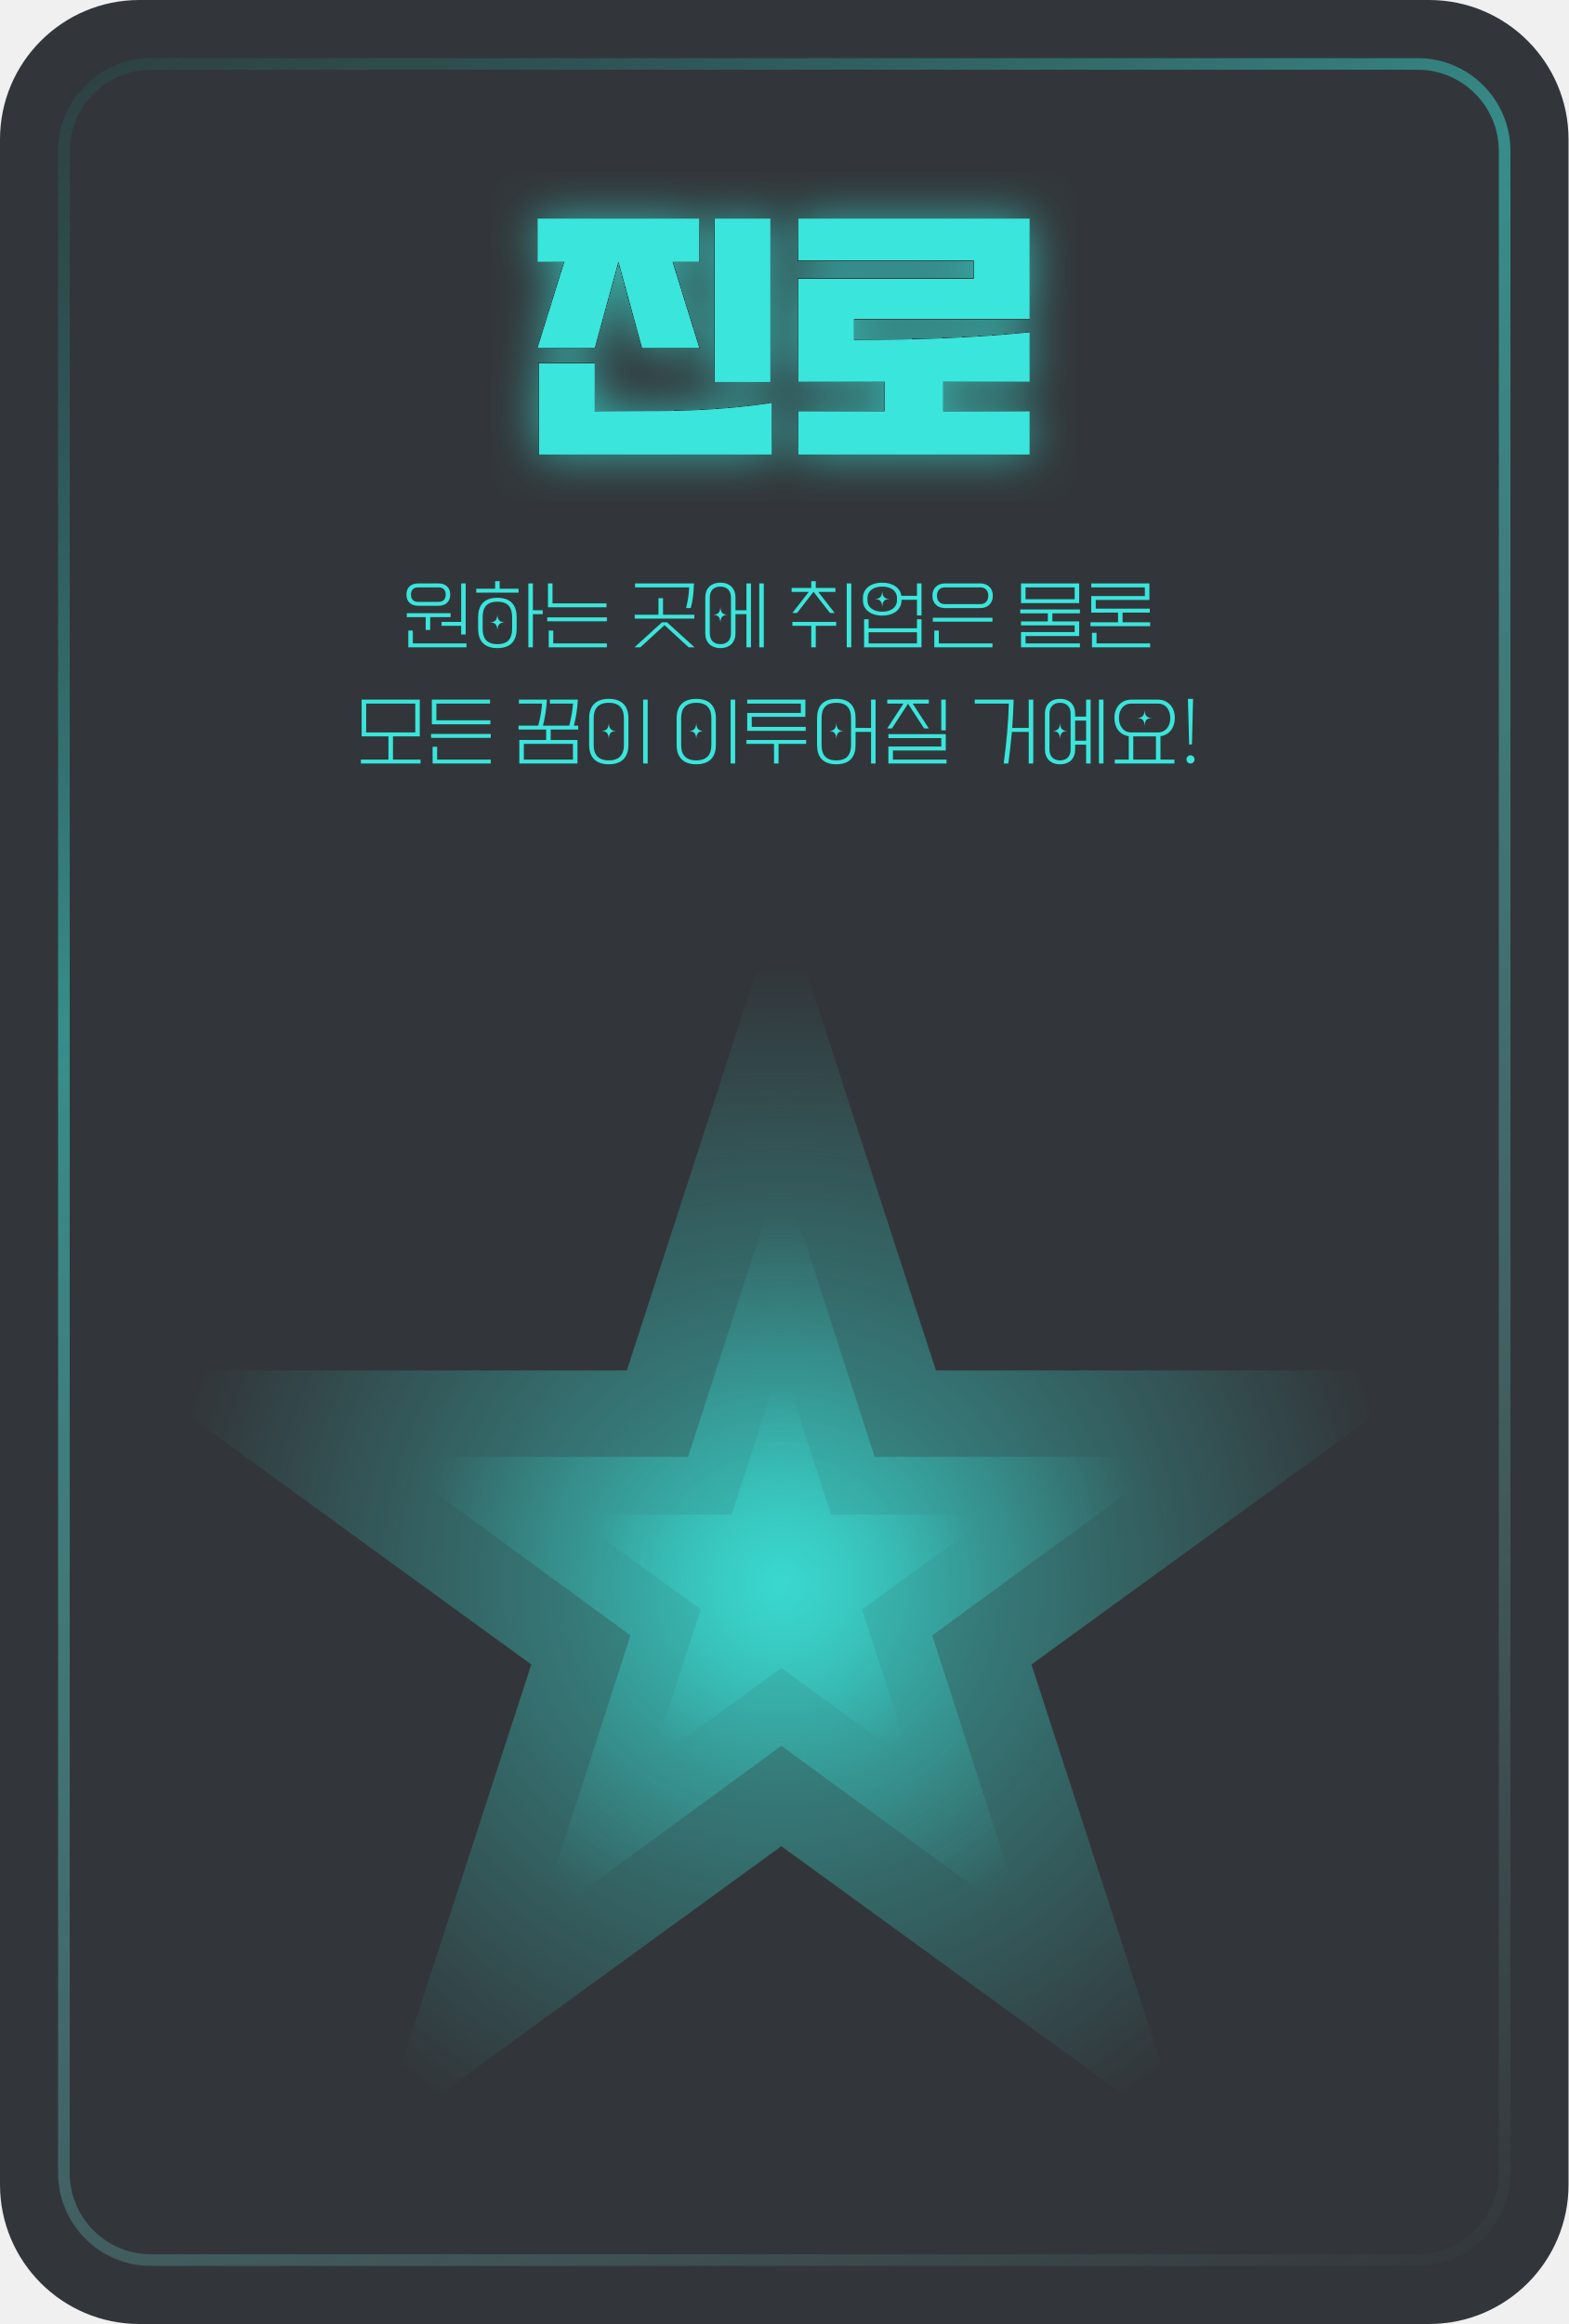
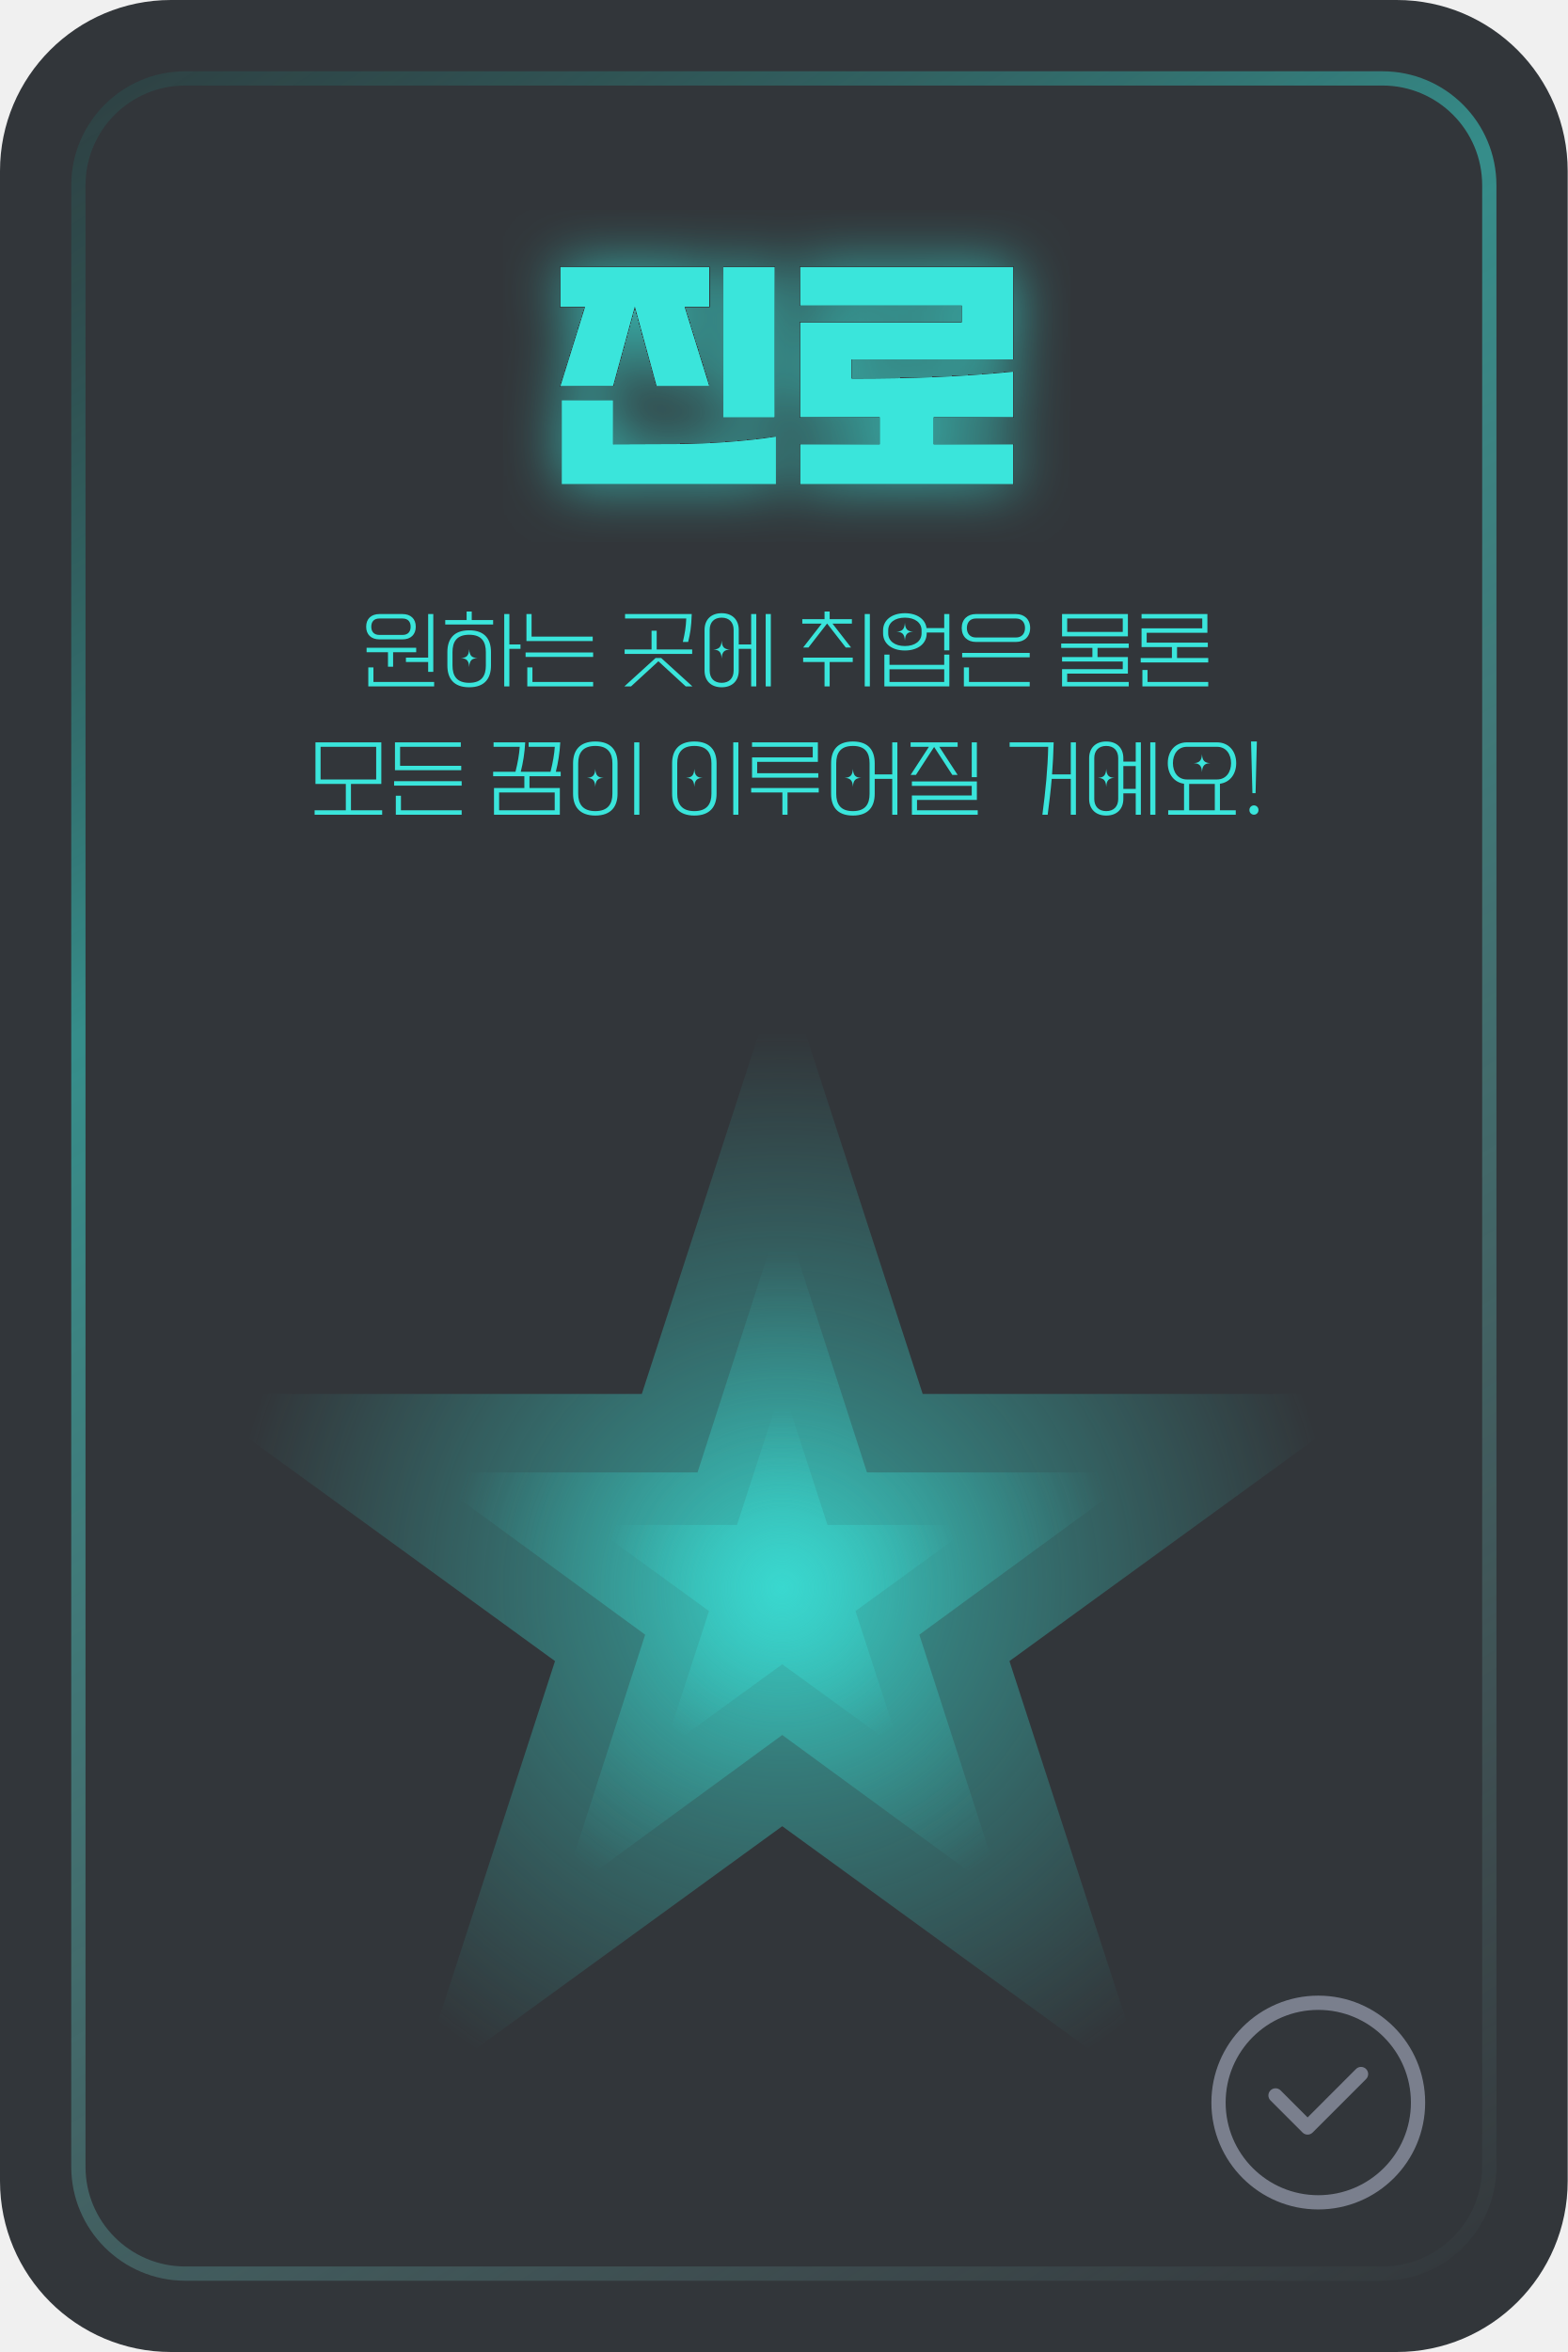
- <svg xmlns="http://www.w3.org/2000/svg" width="270" height="400" viewBox="0 0 270 400" fill="none">
-   <rect width="270" height="400" rx="24" fill="#32363A" />
-   <g filter="url(#filter0_d_122_2245)">
-     <path d="M92.535 59.896L97.143 45.064H92.535V37.624H120.375V45.064H115.767L120.375 59.896H110.535L106.455 45.016L102.375 59.896H92.535ZM123.015 65.752V37.624H132.615V65.752H123.015ZM92.775 62.536H102.375V70.792L114.375 70.744C120.615 70.696 127.335 70.216 132.855 69.352V78.232H92.775V62.536ZM137.4 44.824V37.624H177.24V54.904H147V58.504C158.712 58.504 167.256 58.168 177.24 57.208V65.704H162.36V70.792H177.24V78.232H137.4V70.792H152.28V65.704H137.4V47.992H167.64V44.824H137.4Z" fill="#3AE5DB" />
+ <svg xmlns="http://www.w3.org/2000/svg" width="220" height="330" viewBox="0 0 220 330" fill="none">
+   <rect width="220" height="330" rx="24" fill="#32363A" />
+   <g clip-path="url(#clip0_127_1337)">
+     <circle cx="185" cy="295" r="14" stroke="#7A7F8D" stroke-width="2" />
+     <path fill-rule="evenodd" clip-rule="evenodd" d="M191.707 290.293C192.098 290.683 192.098 291.317 191.707 291.707L184.207 299.207C183.817 299.598 183.183 299.598 182.793 299.207L178.293 294.707C177.902 294.317 177.902 293.683 178.293 293.293C178.683 292.902 179.317 292.902 179.707 293.293L183.5 297.086L190.293 290.293C190.683 289.902 191.317 289.902 191.707 290.293Z" fill="#7A7F8D" />
  </g>
-   <path d="M69.959 102.343C69.959 101.147 70.726 100.419 71.974 100.419H75.484C76.732 100.419 77.499 101.147 77.499 102.343C77.499 103.539 76.732 104.267 75.484 104.267H71.974C70.726 104.267 69.959 103.539 69.959 102.343ZM79.384 109.207V107.712H76.004V107.036H79.384V100.419H80.164V109.207H79.384ZM70.739 102.343C70.739 103.032 71.077 103.591 71.974 103.591H75.484C76.381 103.591 76.719 103.032 76.719 102.343C76.719 101.654 76.381 101.095 75.484 101.095H71.974C71.077 101.095 70.739 101.654 70.739 102.343ZM70.024 106.217V105.541H77.564V106.217H74.054V108.427H73.274V106.217H70.024ZM71.064 108.531V110.741H80.294V111.417H70.284V108.531H71.064ZM81.98 101.329H85.23V100.029H86.01V101.329H89.26V102.005H81.98V101.329ZM90.95 111.417V100.419H91.73V105.034H93.42V105.71H91.73V111.417H90.95ZM82.305 106.204C82.305 104.306 83.189 102.889 85.62 102.889C88.051 102.889 88.935 104.306 88.935 106.204V108.232C88.935 110.13 88.051 111.547 85.62 111.547C83.189 111.547 82.305 110.13 82.305 108.232V106.204ZM85.62 110.871C87.544 110.871 88.155 109.779 88.155 108.232V106.204C88.155 104.657 87.544 103.565 85.62 103.565C83.696 103.565 83.085 104.657 83.085 106.204V108.232C83.085 109.779 83.696 110.871 85.62 110.871ZM85.62 108.479C85.568 107.452 85.191 107.153 84.346 107.114C85.191 107.075 85.568 106.776 85.62 105.749C85.672 106.776 86.036 107.075 86.894 107.114C86.036 107.153 85.672 107.452 85.62 108.479ZM95.106 100.419V103.851H104.401V104.527H94.326V100.419H95.106ZM94.196 106.256H104.466V106.932H94.196V106.256ZM95.236 108.531V110.741H104.466V111.417H94.456V108.531H95.236ZM118.912 104.657H118.106C118.418 103.292 118.561 102.499 118.626 101.095H109.318V100.419H119.458C119.38 102.499 119.237 103.292 118.912 104.657ZM109.253 105.801H113.348V102.954H114.128V105.801H119.523V106.477H109.253V105.801ZM109.214 111.417L113.959 107.101H114.817L119.562 111.417H118.548L114.388 107.595L110.228 111.417H109.214ZM121.404 102.824C121.404 101.316 122.353 100.289 124.004 100.289C125.655 100.289 126.604 101.316 126.604 102.824V105.034H128.489V100.419H129.269V111.417H128.489V105.71H126.604V109.012C126.604 110.52 125.655 111.547 124.004 111.547C122.353 111.547 121.404 110.52 121.404 109.012V102.824ZM130.699 111.417V100.419H131.479V111.417H130.699ZM124.004 110.871C125.148 110.871 125.824 110.169 125.824 109.012V102.824C125.824 101.667 125.148 100.965 124.004 100.965C122.86 100.965 122.184 101.667 122.184 102.824V109.012C122.184 110.169 122.86 110.871 124.004 110.871ZM124.004 107.179C123.952 106.152 123.575 105.853 122.73 105.814C123.575 105.775 123.952 105.476 124.004 104.449C124.056 105.476 124.42 105.775 125.278 105.814C124.42 105.853 124.056 106.152 124.004 107.179ZM136.265 101.199H139.645V100.029H140.425V101.199H143.805V101.875H140.854L143.675 105.502H142.869L140.048 101.875H140.022L137.201 105.502H136.395L139.216 101.875H136.265V101.199ZM145.755 111.417V100.419H146.535V111.417H145.755ZM136.395 107.712V107.036H143.935V107.712H140.425V111.417H139.645V107.712H136.395ZM157.841 105.931V103.227H155.176V103.357C155.176 104.865 153.902 105.957 151.861 105.957C149.82 105.957 148.546 104.865 148.546 103.357V102.889C148.546 101.381 149.82 100.289 151.861 100.289C153.746 100.289 154.981 101.225 155.15 102.551H157.841V100.419H158.621V105.931H157.841ZM151.861 105.281C153.395 105.281 154.396 104.514 154.396 103.357V102.889C154.396 101.732 153.395 100.965 151.861 100.965C150.327 100.965 149.326 101.732 149.326 102.889V103.357C149.326 104.514 150.327 105.281 151.861 105.281ZM151.861 104.462C151.809 103.435 151.432 103.136 150.587 103.097C151.432 103.058 151.809 102.759 151.861 101.732C151.913 102.759 152.277 103.058 153.135 103.097C152.277 103.136 151.913 103.435 151.861 104.462ZM149.521 106.581V108.141H157.841V106.581H158.621V111.417H148.741V106.581H149.521ZM157.841 110.741V108.817H149.521V110.741H157.841ZM160.502 102.538C160.502 101.212 161.399 100.419 162.647 100.419H168.757C170.005 100.419 170.902 101.212 170.902 102.538C170.902 103.864 170.005 104.657 168.757 104.657H162.647C161.399 104.657 160.502 103.864 160.502 102.538ZM161.282 102.538C161.282 103.357 161.75 103.981 162.647 103.981H168.757C169.654 103.981 170.122 103.357 170.122 102.538C170.122 101.719 169.654 101.095 168.757 101.095H162.647C161.75 101.095 161.282 101.719 161.282 102.538ZM160.567 106.321H170.837V106.997H160.567V106.321ZM161.607 108.531V110.741H170.837V111.417H160.827V108.531H161.607ZM175.754 103.812V100.419H185.764V103.812H175.754ZM176.534 103.136H184.984V101.095H176.534V103.136ZM175.624 104.891H185.894V105.567H181.149V106.958H185.764V109.467H176.534V110.741H185.894V111.417H175.754V108.791H184.984V107.634H175.754V106.958H180.369V105.567H175.624V104.891ZM187.84 105.437V102.59H197.07V101.095H187.84V100.419H197.85V103.266H188.62V104.761H197.915V105.437H193.235V107.101H197.98V107.777H187.71V107.101H192.455V105.437H187.84ZM188.75 108.921V110.741H197.98V111.417H187.97V108.921H188.75ZM62.251 126.737V120.419H72.261V126.737H67.646V130.741H72.391V131.417H62.121V130.741H66.866V126.737H62.251ZM63.031 126.061H71.481V121.095H63.031V126.061ZM74.337 124.657V120.419H84.347V121.095H75.117V123.981H84.412V124.657H74.337ZM74.207 126.321H84.477V126.997H74.207V126.321ZM75.247 128.531V130.741H84.477V131.417H74.467V128.531H75.247ZM89.264 124.891H92.657C93.008 123.526 93.242 122.148 93.307 121.095H89.329V120.419H94.139C94.048 122.083 93.814 123.513 93.463 124.891H97.987C98.338 123.526 98.572 122.148 98.637 121.095H94.659V120.419H99.469C99.378 122.083 99.144 123.513 98.793 124.891H99.534V125.567H94.789V127.361H99.404V131.417H89.394V127.361H94.009V125.567H89.264V124.891ZM90.174 130.741H98.624V128.037H90.174V130.741ZM101.415 123.604C101.415 121.706 102.364 120.289 104.795 120.289C107.226 120.289 108.175 121.706 108.175 123.604V128.232C108.175 130.13 107.226 131.547 104.795 131.547C102.364 131.547 101.415 130.13 101.415 128.232V123.604ZM110.71 131.417V120.419H111.49V131.417H110.71ZM104.795 130.871C106.719 130.871 107.395 129.779 107.395 128.232V123.604C107.395 122.057 106.719 120.965 104.795 120.965C102.871 120.965 102.195 122.057 102.195 123.604V128.232C102.195 129.779 102.871 130.871 104.795 130.871ZM104.795 127.179C104.743 126.152 104.366 125.853 103.521 125.814C104.366 125.775 104.743 125.476 104.795 124.449C104.847 125.476 105.211 125.775 106.069 125.814C105.211 125.853 104.847 126.152 104.795 127.179ZM116.472 123.604C116.472 121.706 117.421 120.289 119.852 120.289C122.283 120.289 123.232 121.706 123.232 123.604V128.232C123.232 130.13 122.283 131.547 119.852 131.547C117.421 131.547 116.472 130.13 116.472 128.232V123.604ZM125.767 131.417V120.419H126.547V131.417H125.767ZM119.852 130.871C121.776 130.871 122.452 129.779 122.452 128.232V123.604C122.452 122.057 121.776 120.965 119.852 120.965C117.928 120.965 117.252 122.057 117.252 123.604V128.232C117.252 129.779 117.928 130.871 119.852 130.871ZM119.852 127.179C119.8 126.152 119.423 125.853 118.578 125.814C119.423 125.775 119.8 125.476 119.852 124.449C119.904 125.476 120.268 125.775 121.126 125.814C120.268 125.853 119.904 126.152 119.852 127.179ZM128.623 125.788V122.707H137.853V121.095H128.623V120.419H138.633V123.383H129.403V125.112H138.698V125.788H128.623ZM128.493 127.361H138.763V128.037H134.018V131.417H133.238V128.037H128.493V127.361ZM140.643 123.604C140.643 121.706 141.527 120.289 143.958 120.289C146.389 120.289 147.273 121.706 147.273 123.604V125.294H149.938V120.419H150.718V131.417H149.938V125.97H147.273V128.232C147.273 130.13 146.389 131.547 143.958 131.547C141.527 131.547 140.643 130.13 140.643 128.232V123.604ZM143.958 130.871C145.882 130.871 146.493 129.779 146.493 128.232V123.604C146.493 122.057 145.882 120.965 143.958 120.965C142.034 120.965 141.423 122.057 141.423 123.604V128.232C141.423 129.779 142.034 130.871 143.958 130.871ZM143.958 127.179C143.906 126.152 143.529 125.853 142.684 125.814C143.529 125.775 143.906 125.476 143.958 124.449C144.01 125.476 144.374 125.775 145.232 125.814C144.374 125.853 144.01 126.152 143.958 127.179ZM152.729 125.372L155.511 121.095H152.729V120.419H159.879V121.095H157.097L159.879 125.372H159.073L156.304 121.121L153.535 125.372H152.729ZM162.024 125.71V120.419H162.804V125.71H162.024ZM152.924 131.417V128.492H162.024V127.036H152.924V126.36H162.804V129.168H153.704V130.741H162.934V131.417H152.924ZM173.571 131.417H172.765C173.246 127.829 173.584 124.332 173.649 121.095H167.786V120.419H174.481C174.442 122.109 174.351 123.721 174.234 125.294H177.081V120.419H177.861V131.417H177.081V125.97H174.182C174.026 127.816 173.805 129.597 173.571 131.417ZM179.872 122.824C179.872 121.316 180.821 120.289 182.472 120.289C184.123 120.289 185.072 121.316 185.072 122.824V123.344H186.957V120.419H187.737V131.417H186.957V128.167H185.072V129.012C185.072 130.52 184.123 131.547 182.472 131.547C180.821 131.547 179.872 130.52 179.872 129.012V122.824ZM189.167 131.417V120.419H189.947V131.417H189.167ZM182.472 130.871C183.616 130.871 184.292 130.169 184.292 129.012V122.824C184.292 121.667 183.616 120.965 182.472 120.965C181.328 120.965 180.652 121.667 180.652 122.824V129.012C180.652 130.169 181.328 130.871 182.472 130.871ZM185.072 124.02V127.491H186.957V124.02H185.072ZM182.472 127.179C182.42 126.152 182.043 125.853 181.198 125.814C182.043 125.775 182.42 125.476 182.472 124.449C182.524 125.476 182.888 125.775 183.746 125.814C182.888 125.853 182.524 126.152 182.472 127.179ZM191.828 123.578C191.828 121.732 192.985 120.419 194.753 120.419H199.303C201.071 120.419 202.228 121.732 202.228 123.578C202.228 125.268 201.266 126.503 199.758 126.711V130.741H202.163V131.417H191.893V130.741H194.298V126.711C192.79 126.503 191.828 125.268 191.828 123.578ZM192.608 123.578C192.608 124.917 193.336 126.061 194.753 126.061H199.303C200.72 126.061 201.448 124.917 201.448 123.578C201.448 122.239 200.72 121.095 199.303 121.095H194.753C193.336 121.095 192.608 122.239 192.608 123.578ZM197.028 124.943C196.976 123.916 196.599 123.617 195.754 123.578C196.599 123.539 196.976 123.24 197.028 122.213C197.08 123.24 197.444 123.539 198.302 123.578C197.444 123.617 197.08 123.916 197.028 124.943ZM195.078 126.737V130.741H198.978V126.737H195.078ZM204.694 128.141L204.486 120.289H205.37L205.175 128.141H204.694ZM204.928 130C205.279 130 205.617 130.273 205.617 130.702C205.617 131.144 205.279 131.417 204.928 131.417C204.577 131.417 204.239 131.144 204.239 130.702C204.239 130.273 204.577 130 204.928 130Z" fill="#3AE5DB" />
-   <path d="M134.5 154L161.105 235.881H247.2L177.548 286.487L204.153 368.369L134.5 317.763L64.847 368.369L91.452 286.487L21.8 235.881H107.895L134.5 154Z" fill="url(#paint0_radial_122_2245)" />
-   <path d="M134.5 201.008L150.551 250.746H202.493L160.471 281.486L176.522 331.224L134.5 300.484L92.478 331.224L108.529 281.486L66.507 250.746H118.449L134.5 201.008Z" fill="url(#paint1_radial_122_2245)" />
-   <path d="M134.5 234.306L143.075 260.697H170.825L148.375 277.008L156.95 303.4L134.5 287.089L112.05 303.4L120.625 277.008L98.175 260.697H125.925L134.5 234.306Z" fill="url(#paint2_radial_122_2245)" />
-   <rect x="11" y="11" width="248" height="378" rx="15" stroke="url(#paint3_linear_122_2245)" stroke-opacity="0.5" stroke-width="2" />
+   <path d="M109.776 134.926L129.483 195.577L193.255 195.577L141.662 233.062L161.369 293.713L109.776 256.229L58.182 293.713L77.889 233.062L26.296 195.577L90.069 195.577L109.776 134.926Z" fill="url(#paint0_radial_127_1337)" />
+   <path d="M109.776 169.746L121.665 206.588H160.139L129.013 229.357L140.902 266.2L109.776 243.43L78.649 266.2L90.538 229.357L59.412 206.588H97.886L109.776 169.746Z" fill="url(#paint1_radial_127_1337)" />
+   <path d="M109.776 194.41L116.128 213.959H136.682L120.053 226.041L126.405 245.59L109.776 233.508L93.147 245.59L99.498 226.041L82.869 213.959H103.424L109.776 194.41Z" fill="url(#paint2_radial_127_1337)" />
+   <g filter="url(#filter0_d_127_1337)">
+     <path d="M78.651 54.172L82.107 43.048H78.651V37.468H99.531V43.048H96.075L99.531 54.172H92.151L89.091 43.012L86.031 54.172H78.651ZM101.511 58.564V37.468H108.711V58.564H101.511ZM78.831 56.152H86.031V62.344L95.031 62.308C99.711 62.272 104.751 61.912 108.891 61.264V67.924H78.831V56.152ZM112.3 42.868V37.468H142.18V50.428H119.5V53.128C128.284 53.128 134.692 52.876 142.18 52.156V58.528H131.02V62.344H142.18V67.924H112.3V62.344H123.46V58.528H112.3V45.244H134.98V42.868H112.3Z" fill="#3AE5DB" />
+   </g>
+   <path d="M51.386 87.932C51.386 86.828 52.093 86.156 53.245 86.156H56.486C57.638 86.156 58.346 86.828 58.346 87.932C58.346 89.036 57.638 89.708 56.486 89.708H53.245C52.093 89.708 51.386 89.036 51.386 87.932ZM60.086 94.268V92.888H56.965V92.264H60.086V86.156H60.806V94.268H60.086ZM52.105 87.932C52.105 88.568 52.417 89.084 53.245 89.084H56.486C57.313 89.084 57.626 88.568 57.626 87.932C57.626 87.296 57.313 86.78 56.486 86.78H53.245C52.417 86.78 52.105 87.296 52.105 87.932ZM51.446 91.508V90.884H58.406V91.508H55.166V93.548H54.446V91.508H51.446ZM52.406 93.644V95.684H60.925V96.308H51.685V93.644H52.406ZM62.482 86.996H65.482V85.796H66.202V86.996H69.202V87.62H62.482V86.996ZM70.762 96.308V86.156H71.482V90.416H73.042V91.04H71.482V96.308H70.762ZM62.782 91.496C62.782 89.744 63.598 88.436 65.842 88.436C68.086 88.436 68.902 89.744 68.902 91.496V93.368C68.902 95.12 68.086 96.428 65.842 96.428C63.598 96.428 62.782 95.12 62.782 93.368V91.496ZM65.842 95.804C67.618 95.804 68.182 94.796 68.182 93.368V91.496C68.182 90.068 67.618 89.06 65.842 89.06C64.066 89.06 63.502 90.068 63.502 91.496V93.368C63.502 94.796 64.066 95.804 65.842 95.804ZM65.842 93.596C65.794 92.648 65.446 92.372 64.666 92.336C65.446 92.3 65.794 92.024 65.842 91.076C65.89 92.024 66.226 92.3 67.018 92.336C66.226 92.372 65.89 92.648 65.842 93.596ZM74.598 86.156V89.324H83.178V89.948H73.878V86.156H74.598ZM73.758 91.544H83.238V92.168H73.758V91.544ZM74.718 93.644V95.684H83.238V96.308H73.998V93.644H74.718ZM96.572 90.068H95.828C96.116 88.808 96.248 88.076 96.308 86.78H87.716V86.156H97.076C97.004 88.076 96.872 88.808 96.572 90.068ZM87.656 91.124H91.436V88.496H92.156V91.124H97.136V91.748H87.656V91.124ZM87.62 96.308L92 92.324H92.792L97.172 96.308H96.236L92.396 92.78L88.556 96.308H87.62ZM98.873 88.376C98.873 86.984 99.749 86.036 101.273 86.036C102.797 86.036 103.673 86.984 103.673 88.376V90.416H105.413V86.156H106.133V96.308H105.413V91.04H103.673V94.088C103.673 95.48 102.797 96.428 101.273 96.428C99.749 96.428 98.873 95.48 98.873 94.088V88.376ZM107.453 96.308V86.156H108.173V96.308H107.453ZM101.273 95.804C102.329 95.804 102.953 95.156 102.953 94.088V88.376C102.953 87.308 102.329 86.66 101.273 86.66C100.217 86.66 99.593 87.308 99.593 88.376V94.088C99.593 95.156 100.217 95.804 101.273 95.804ZM101.273 92.396C101.225 91.448 100.877 91.172 100.097 91.136C100.877 91.1 101.225 90.824 101.273 89.876C101.321 90.824 101.657 91.1 102.449 91.136C101.657 91.172 101.321 91.448 101.273 92.396ZM112.591 86.876H115.711V85.796H116.431V86.876H119.551V87.5H116.827L119.431 90.848H118.687L116.083 87.5H116.059L113.455 90.848H112.711L115.315 87.5H112.591V86.876ZM121.351 96.308V86.156H122.071V96.308H121.351ZM112.711 92.888V92.264H119.671V92.888H116.431V96.308H115.711V92.888H112.711ZM132.507 91.244V88.748H130.047V88.868C130.047 90.26 128.871 91.268 126.987 91.268C125.103 91.268 123.927 90.26 123.927 88.868V88.436C123.927 87.044 125.103 86.036 126.987 86.036C128.727 86.036 129.867 86.9 130.023 88.124H132.507V86.156H133.227V91.244H132.507ZM126.987 90.644C128.403 90.644 129.327 89.936 129.327 88.868V88.436C129.327 87.368 128.403 86.66 126.987 86.66C125.571 86.66 124.647 87.368 124.647 88.436V88.868C124.647 89.936 125.571 90.644 126.987 90.644ZM126.987 89.888C126.939 88.94 126.591 88.664 125.811 88.628C126.591 88.592 126.939 88.316 126.987 87.368C127.035 88.316 127.371 88.592 128.163 88.628C127.371 88.664 127.035 88.94 126.987 89.888ZM124.827 91.844V93.284H132.507V91.844H133.227V96.308H124.107V91.844H124.827ZM132.507 95.684V93.908H124.827V95.684H132.507ZM134.964 88.112C134.964 86.888 135.792 86.156 136.944 86.156H142.584C143.736 86.156 144.564 86.888 144.564 88.112C144.564 89.336 143.736 90.068 142.584 90.068H136.944C135.792 90.068 134.964 89.336 134.964 88.112ZM135.684 88.112C135.684 88.868 136.116 89.444 136.944 89.444H142.584C143.412 89.444 143.844 88.868 143.844 88.112C143.844 87.356 143.412 86.78 142.584 86.78H136.944C136.116 86.78 135.684 87.356 135.684 88.112ZM135.024 91.604H144.504V92.228H135.024V91.604ZM135.984 93.644V95.684H144.504V96.308H135.264V93.644H135.984ZM149.042 89.288V86.156H158.282V89.288H149.042ZM149.762 88.664H157.562V86.78H149.762V88.664ZM148.922 90.284H158.402V90.908H154.022V92.192H158.282V94.508H149.762V95.684H158.402V96.308H149.042V93.884H157.562V92.816H149.042V92.192H153.302V90.908H148.922V90.284ZM160.198 90.788V88.16H168.718V86.78H160.198V86.156H169.438V88.784H160.918V90.164H169.498V90.788H165.178V92.324H169.558V92.948H160.078V92.324H164.458V90.788H160.198ZM161.038 94.004V95.684H169.558V96.308H160.318V94.004H161.038ZM44.27 109.988V104.156H53.511V109.988H49.251V113.684H53.63V114.308H44.151V113.684H48.531V109.988H44.27ZM44.99 109.364H52.791V104.78H44.99V109.364ZM55.427 108.068V104.156H64.667V104.78H56.147V107.444H64.727V108.068H55.427ZM55.307 109.604H64.787V110.228H55.307V109.604ZM56.267 111.644V113.684H64.787V114.308H55.547V111.644H56.267ZM69.205 108.284H72.337C72.661 107.024 72.877 105.752 72.937 104.78H69.265V104.156H73.705C73.621 105.692 73.405 107.012 73.081 108.284H77.257C77.581 107.024 77.797 105.752 77.857 104.78H74.185V104.156H78.625C78.541 105.692 78.325 107.012 78.001 108.284H78.685V108.908H74.305V110.564H78.565V114.308H69.325V110.564H73.585V108.908H69.205V108.284ZM70.045 113.684H77.845V111.188H70.045V113.684ZM80.421 107.096C80.421 105.344 81.297 104.036 83.541 104.036C85.785 104.036 86.662 105.344 86.662 107.096V111.368C86.662 113.12 85.785 114.428 83.541 114.428C81.297 114.428 80.421 113.12 80.421 111.368V107.096ZM89.001 114.308V104.156H89.722V114.308H89.001ZM83.541 113.804C85.317 113.804 85.942 112.796 85.942 111.368V107.096C85.942 105.668 85.317 104.66 83.541 104.66C81.766 104.66 81.141 105.668 81.141 107.096V111.368C81.141 112.796 81.766 113.804 83.541 113.804ZM83.541 110.396C83.493 109.448 83.145 109.172 82.365 109.136C83.145 109.1 83.493 108.824 83.541 107.876C83.59 108.824 83.925 109.1 84.718 109.136C83.925 109.172 83.59 109.448 83.541 110.396ZM94.32 107.096C94.32 105.344 95.196 104.036 97.44 104.036C99.684 104.036 100.56 105.344 100.56 107.096V111.368C100.56 113.12 99.684 114.428 97.44 114.428C95.196 114.428 94.32 113.12 94.32 111.368V107.096ZM102.9 114.308V104.156H103.62V114.308H102.9ZM97.44 113.804C99.216 113.804 99.84 112.796 99.84 111.368V107.096C99.84 105.668 99.216 104.66 97.44 104.66C95.664 104.66 95.04 105.668 95.04 107.096V111.368C95.04 112.796 95.664 113.804 97.44 113.804ZM97.44 110.396C97.392 109.448 97.044 109.172 96.264 109.136C97.044 109.1 97.392 108.824 97.44 107.876C97.488 108.824 97.824 109.1 98.616 109.136C97.824 109.172 97.488 109.448 97.44 110.396ZM105.536 109.112V106.268H114.056V104.78H105.536V104.156H114.776V106.892H106.256V108.488H114.836V109.112H105.536ZM105.416 110.564H114.896V111.188H110.516V114.308H109.796V111.188H105.416V110.564ZM116.632 107.096C116.632 105.344 117.448 104.036 119.692 104.036C121.936 104.036 122.752 105.344 122.752 107.096V108.656H125.212V104.156H125.932V114.308H125.212V109.28H122.752V111.368C122.752 113.12 121.936 114.428 119.692 114.428C117.448 114.428 116.632 113.12 116.632 111.368V107.096ZM119.692 113.804C121.468 113.804 122.032 112.796 122.032 111.368V107.096C122.032 105.668 121.468 104.66 119.692 104.66C117.916 104.66 117.352 105.668 117.352 107.096V111.368C117.352 112.796 117.916 113.804 119.692 113.804ZM119.692 110.396C119.644 109.448 119.296 109.172 118.516 109.136C119.296 109.1 119.644 108.824 119.692 107.876C119.74 108.824 120.076 109.1 120.868 109.136C120.076 109.172 119.74 109.448 119.692 110.396ZM127.789 108.728L130.357 104.78H127.789V104.156H134.389V104.78H131.821L134.389 108.728H133.645L131.089 104.804L128.533 108.728H127.789ZM136.369 109.04V104.156H137.089V109.04H136.369ZM127.969 114.308V111.608H136.369V110.264H127.969V109.64H137.089V112.232H128.689V113.684H137.209V114.308H127.969ZM147.027 114.308H146.283C146.727 110.996 147.039 107.768 147.099 104.78H141.687V104.156H147.867C147.831 105.716 147.747 107.204 147.639 108.656H150.267V104.156H150.987V114.308H150.267V109.28H147.591C147.447 110.984 147.243 112.628 147.027 114.308ZM152.843 106.376C152.843 104.984 153.719 104.036 155.243 104.036C156.767 104.036 157.643 104.984 157.643 106.376V106.856H159.383V104.156H160.103V114.308H159.383V111.308H157.643V112.088C157.643 113.48 156.767 114.428 155.243 114.428C153.719 114.428 152.843 113.48 152.843 112.088V106.376ZM161.423 114.308V104.156H162.143V114.308H161.423ZM155.243 113.804C156.299 113.804 156.923 113.156 156.923 112.088V106.376C156.923 105.308 156.299 104.66 155.243 104.66C154.187 104.66 153.563 105.308 153.563 106.376V112.088C153.563 113.156 154.187 113.804 155.243 113.804ZM157.643 107.48V110.684H159.383V107.48H157.643ZM155.243 110.396C155.195 109.448 154.847 109.172 154.067 109.136C154.847 109.1 155.195 108.824 155.243 107.876C155.291 108.824 155.627 109.1 156.419 109.136C155.627 109.172 155.291 109.448 155.243 110.396ZM163.88 107.072C163.88 105.368 164.948 104.156 166.58 104.156H170.78C172.412 104.156 173.48 105.368 173.48 107.072C173.48 108.632 172.592 109.772 171.2 109.964V113.684H173.42V114.308H163.94V113.684H166.16V109.964C164.768 109.772 163.88 108.632 163.88 107.072ZM164.6 107.072C164.6 108.308 165.272 109.364 166.58 109.364H170.78C172.088 109.364 172.76 108.308 172.76 107.072C172.76 105.836 172.088 104.78 170.78 104.78H166.58C165.272 104.78 164.6 105.836 164.6 107.072ZM168.68 108.332C168.632 107.384 168.284 107.108 167.504 107.072C168.284 107.036 168.632 106.76 168.68 105.812C168.728 106.76 169.064 107.036 169.856 107.072C169.064 107.108 168.728 107.384 168.68 108.332ZM166.88 109.988V113.684H170.48V109.988H166.88ZM175.756 111.284L175.564 104.036H176.38L176.2 111.284H175.756ZM175.972 113C176.296 113 176.608 113.252 176.608 113.648C176.608 114.056 176.296 114.308 175.972 114.308C175.648 114.308 175.336 114.056 175.336 113.648C175.336 113.252 175.648 113 175.972 113Z" fill="#3AE5DB" />
+   <rect x="11" y="11" width="198" height="308" rx="15" stroke="url(#paint3_linear_127_1337)" stroke-opacity="0.5" stroke-width="2" />
  <defs>
-     <filter id="filter0_d_122_2245" x="84.535" y="29.624" width="100.705" height="56.608" filterUnits="userSpaceOnUse" color-interpolation-filters="sRGB">
+     <filter id="filter0_d_127_1337" x="70.651" y="29.468" width="79.529" height="46.456" filterUnits="userSpaceOnUse" color-interpolation-filters="sRGB">
      <feFlood flood-opacity="0" result="BackgroundImageFix" />
      <feColorMatrix in="SourceAlpha" type="matrix" values="0 0 0 0 0 0 0 0 0 0 0 0 0 0 0 0 0 0 127 0" result="hardAlpha" />
      <feOffset />
      <feGaussianBlur stdDeviation="4" />
      <feComposite in2="hardAlpha" operator="out" />
      <feColorMatrix type="matrix" values="0 0 0 0 0.227 0 0 0 0 0.898 0 0 0 0 0.859 0 0 0 0.7 0" />
-       <feBlend mode="normal" in2="BackgroundImageFix" result="effect1_dropShadow_122_2245" />
-       <feBlend mode="normal" in="SourceGraphic" in2="effect1_dropShadow_122_2245" result="shape" />
+       <feBlend mode="normal" in2="BackgroundImageFix" result="effect1_dropShadow_127_1337" />
+       <feBlend mode="normal" in="SourceGraphic" in2="effect1_dropShadow_127_1337" result="shape" />
    </filter>
-     <radialGradient id="paint0_radial_122_2245" cx="0" cy="0" r="1" gradientUnits="userSpaceOnUse" gradientTransform="translate(134.5 272.5) rotate(90) scale(105.539)">
+     <radialGradient id="paint0_radial_127_1337" cx="0" cy="0" r="1" gradientUnits="userSpaceOnUse" gradientTransform="translate(109.776 222.701) rotate(90) scale(78.1752)">
      <stop stop-color="#3AE5DB" stop-opacity="0.58" />
      <stop offset="1" stop-color="#3AE5DB" stop-opacity="0" />
    </radialGradient>
-     <radialGradient id="paint1_radial_122_2245" cx="0" cy="0" r="1" gradientUnits="userSpaceOnUse" gradientTransform="translate(134.5 272.99) rotate(90) scale(64.1084 63.6723)">
+     <radialGradient id="paint1_radial_127_1337" cx="0" cy="0" r="1" gradientUnits="userSpaceOnUse" gradientTransform="translate(109.776 223.064) rotate(90) scale(47.4866 47.1636)">
      <stop stop-color="#3AE5DB" stop-opacity="0.58" />
      <stop offset="1" stop-color="#3AE5DB" stop-opacity="0" />
    </radialGradient>
-     <radialGradient id="paint2_radial_122_2245" cx="0" cy="0" r="1" gradientUnits="userSpaceOnUse" gradientTransform="translate(134.5 272.5) rotate(90) scale(34.0167)">
+     <radialGradient id="paint2_radial_127_1337" cx="0" cy="0" r="1" gradientUnits="userSpaceOnUse" gradientTransform="translate(109.776 222.701) rotate(90) scale(25.197)">
      <stop stop-color="#3AE5DB" stop-opacity="0.58" />
      <stop offset="1" stop-color="#3AE5DB" stop-opacity="0" />
    </radialGradient>
-     <linearGradient id="paint3_linear_122_2245" x1="16.875" y1="10" x2="253.239" y2="394.16" gradientUnits="userSpaceOnUse">
+     <linearGradient id="paint3_linear_127_1337" x1="15.5" y1="10" x2="210" y2="320" gradientUnits="userSpaceOnUse">
      <stop stop-color="#23625E" stop-opacity="0.51" />
      <stop offset="0.307" stop-color="#3AE5DB" />
      <stop offset="1" stop-color="#ACFFFA" stop-opacity="0.01" />
    </linearGradient>
+     <clipPath id="clip0_127_1337">
+       <rect width="30" height="30" fill="white" transform="translate(170 280)" />
+     </clipPath>
  </defs>
</svg>
